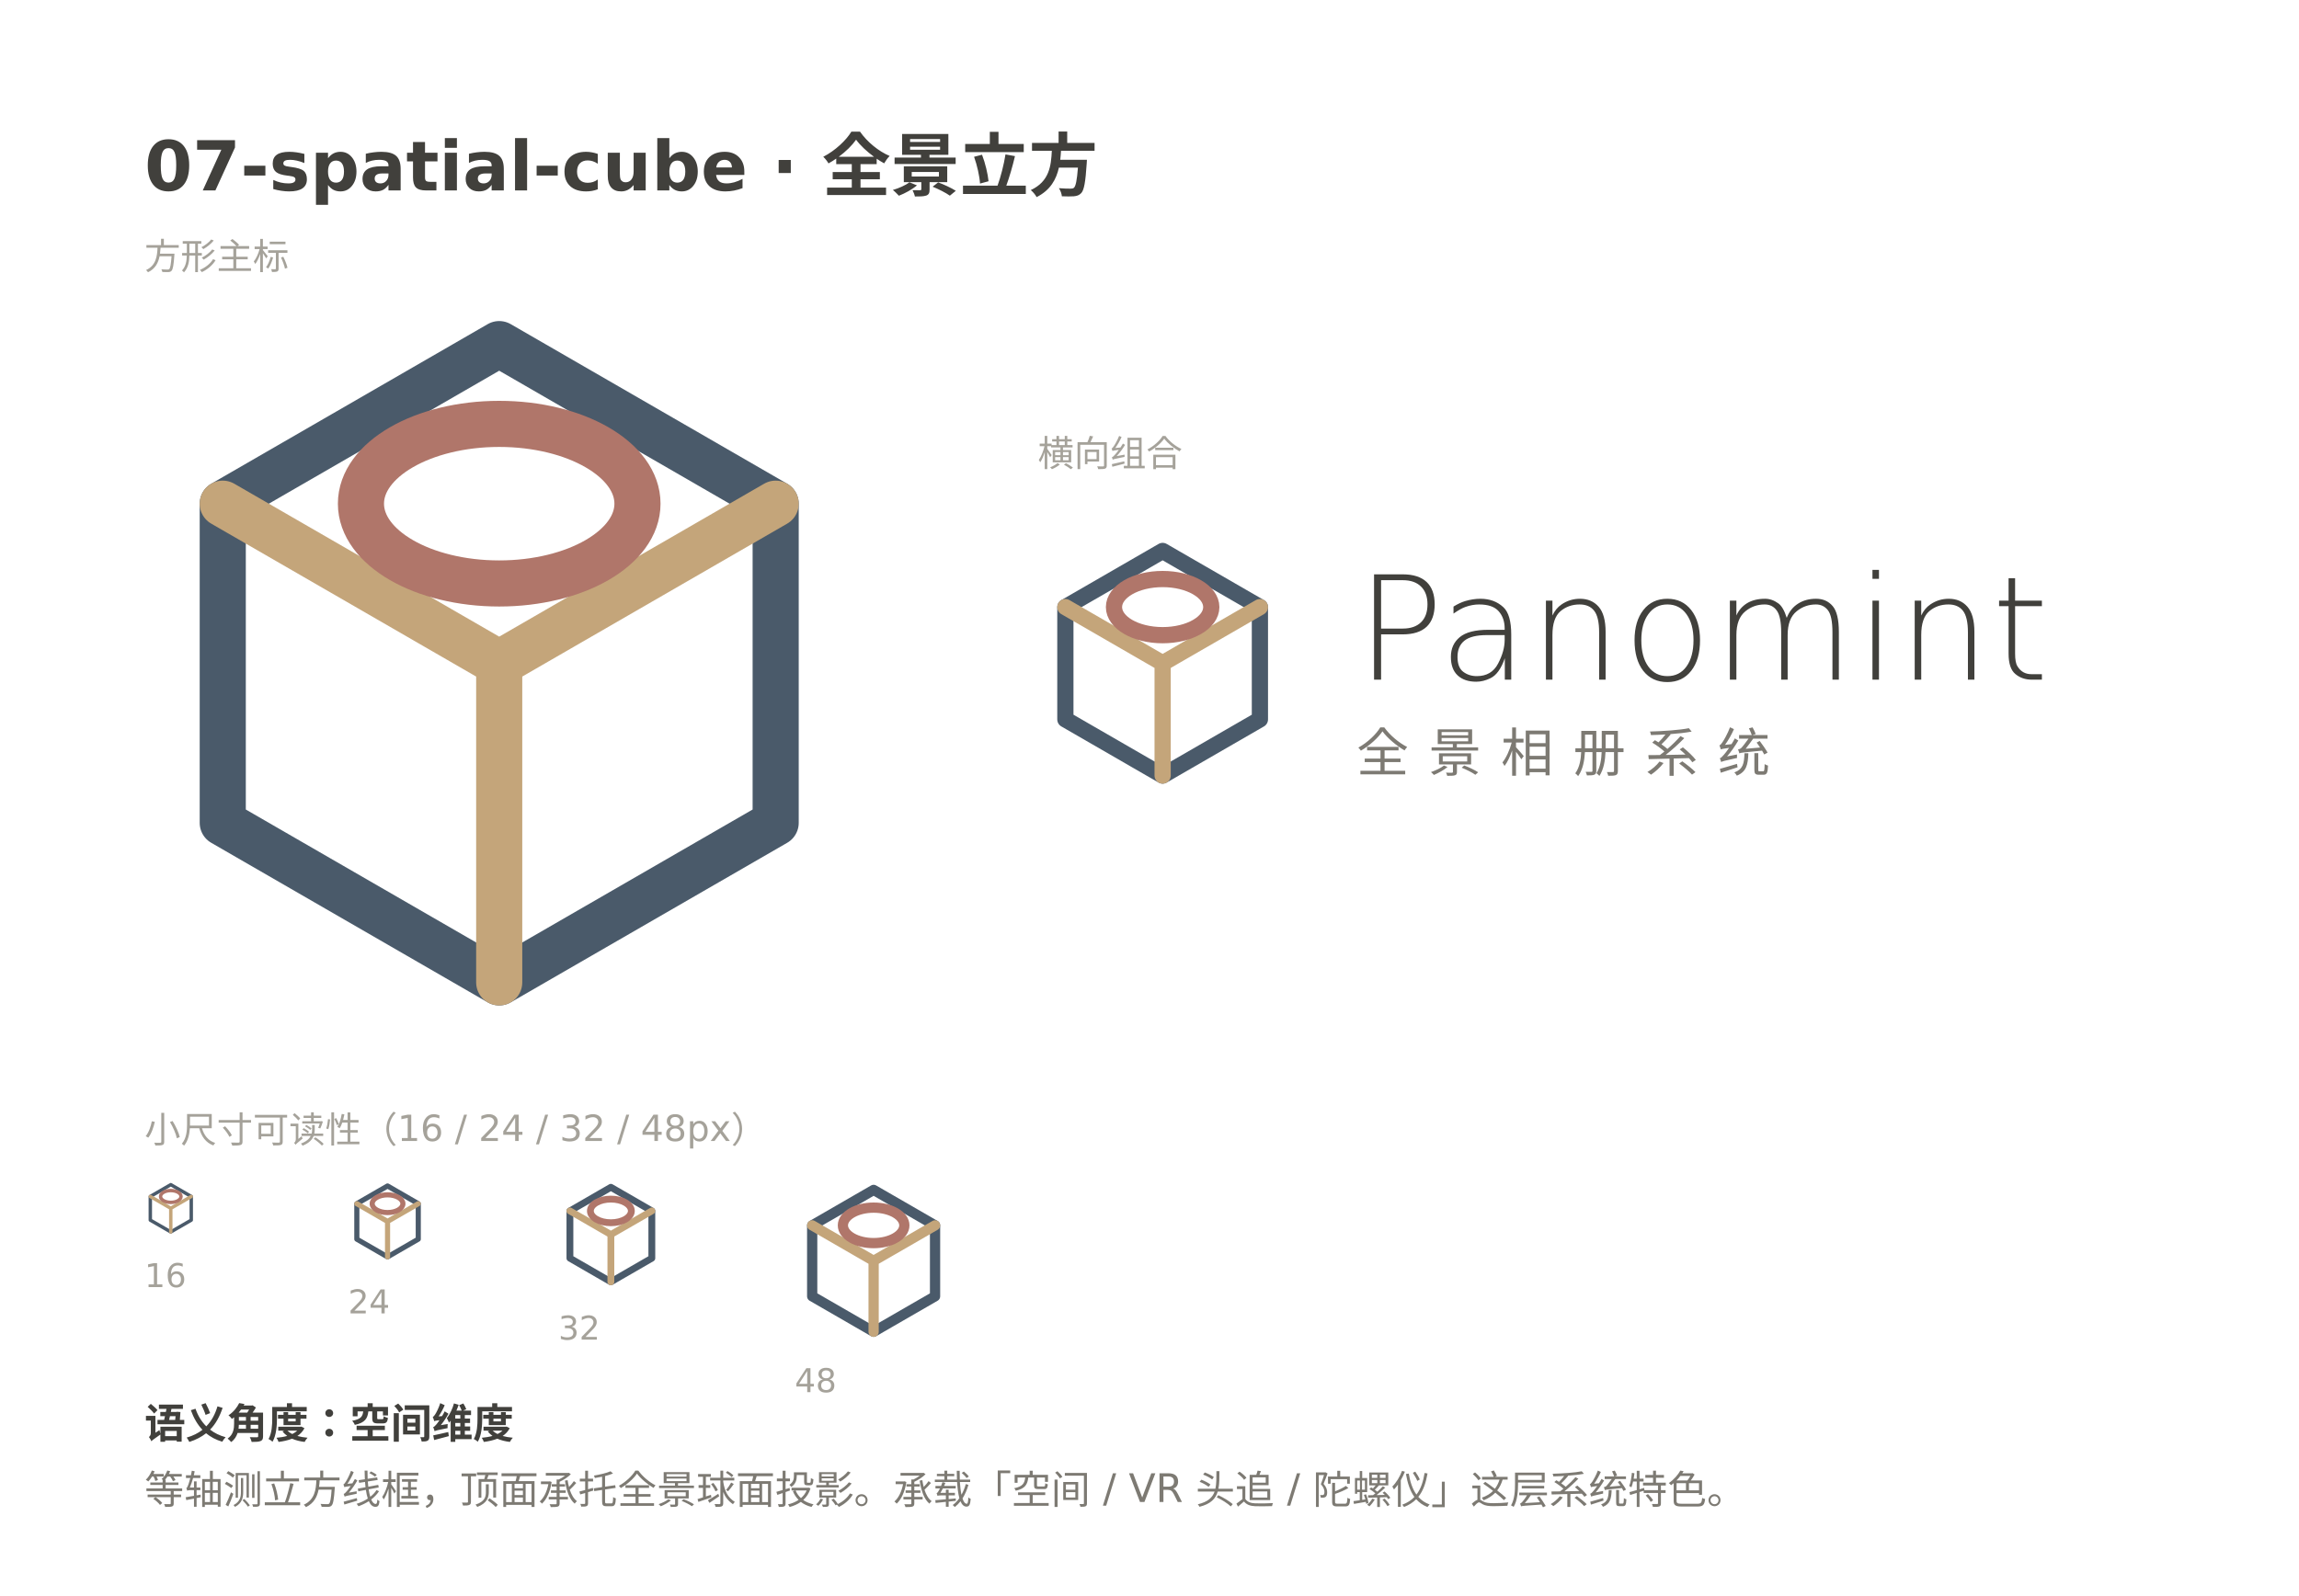
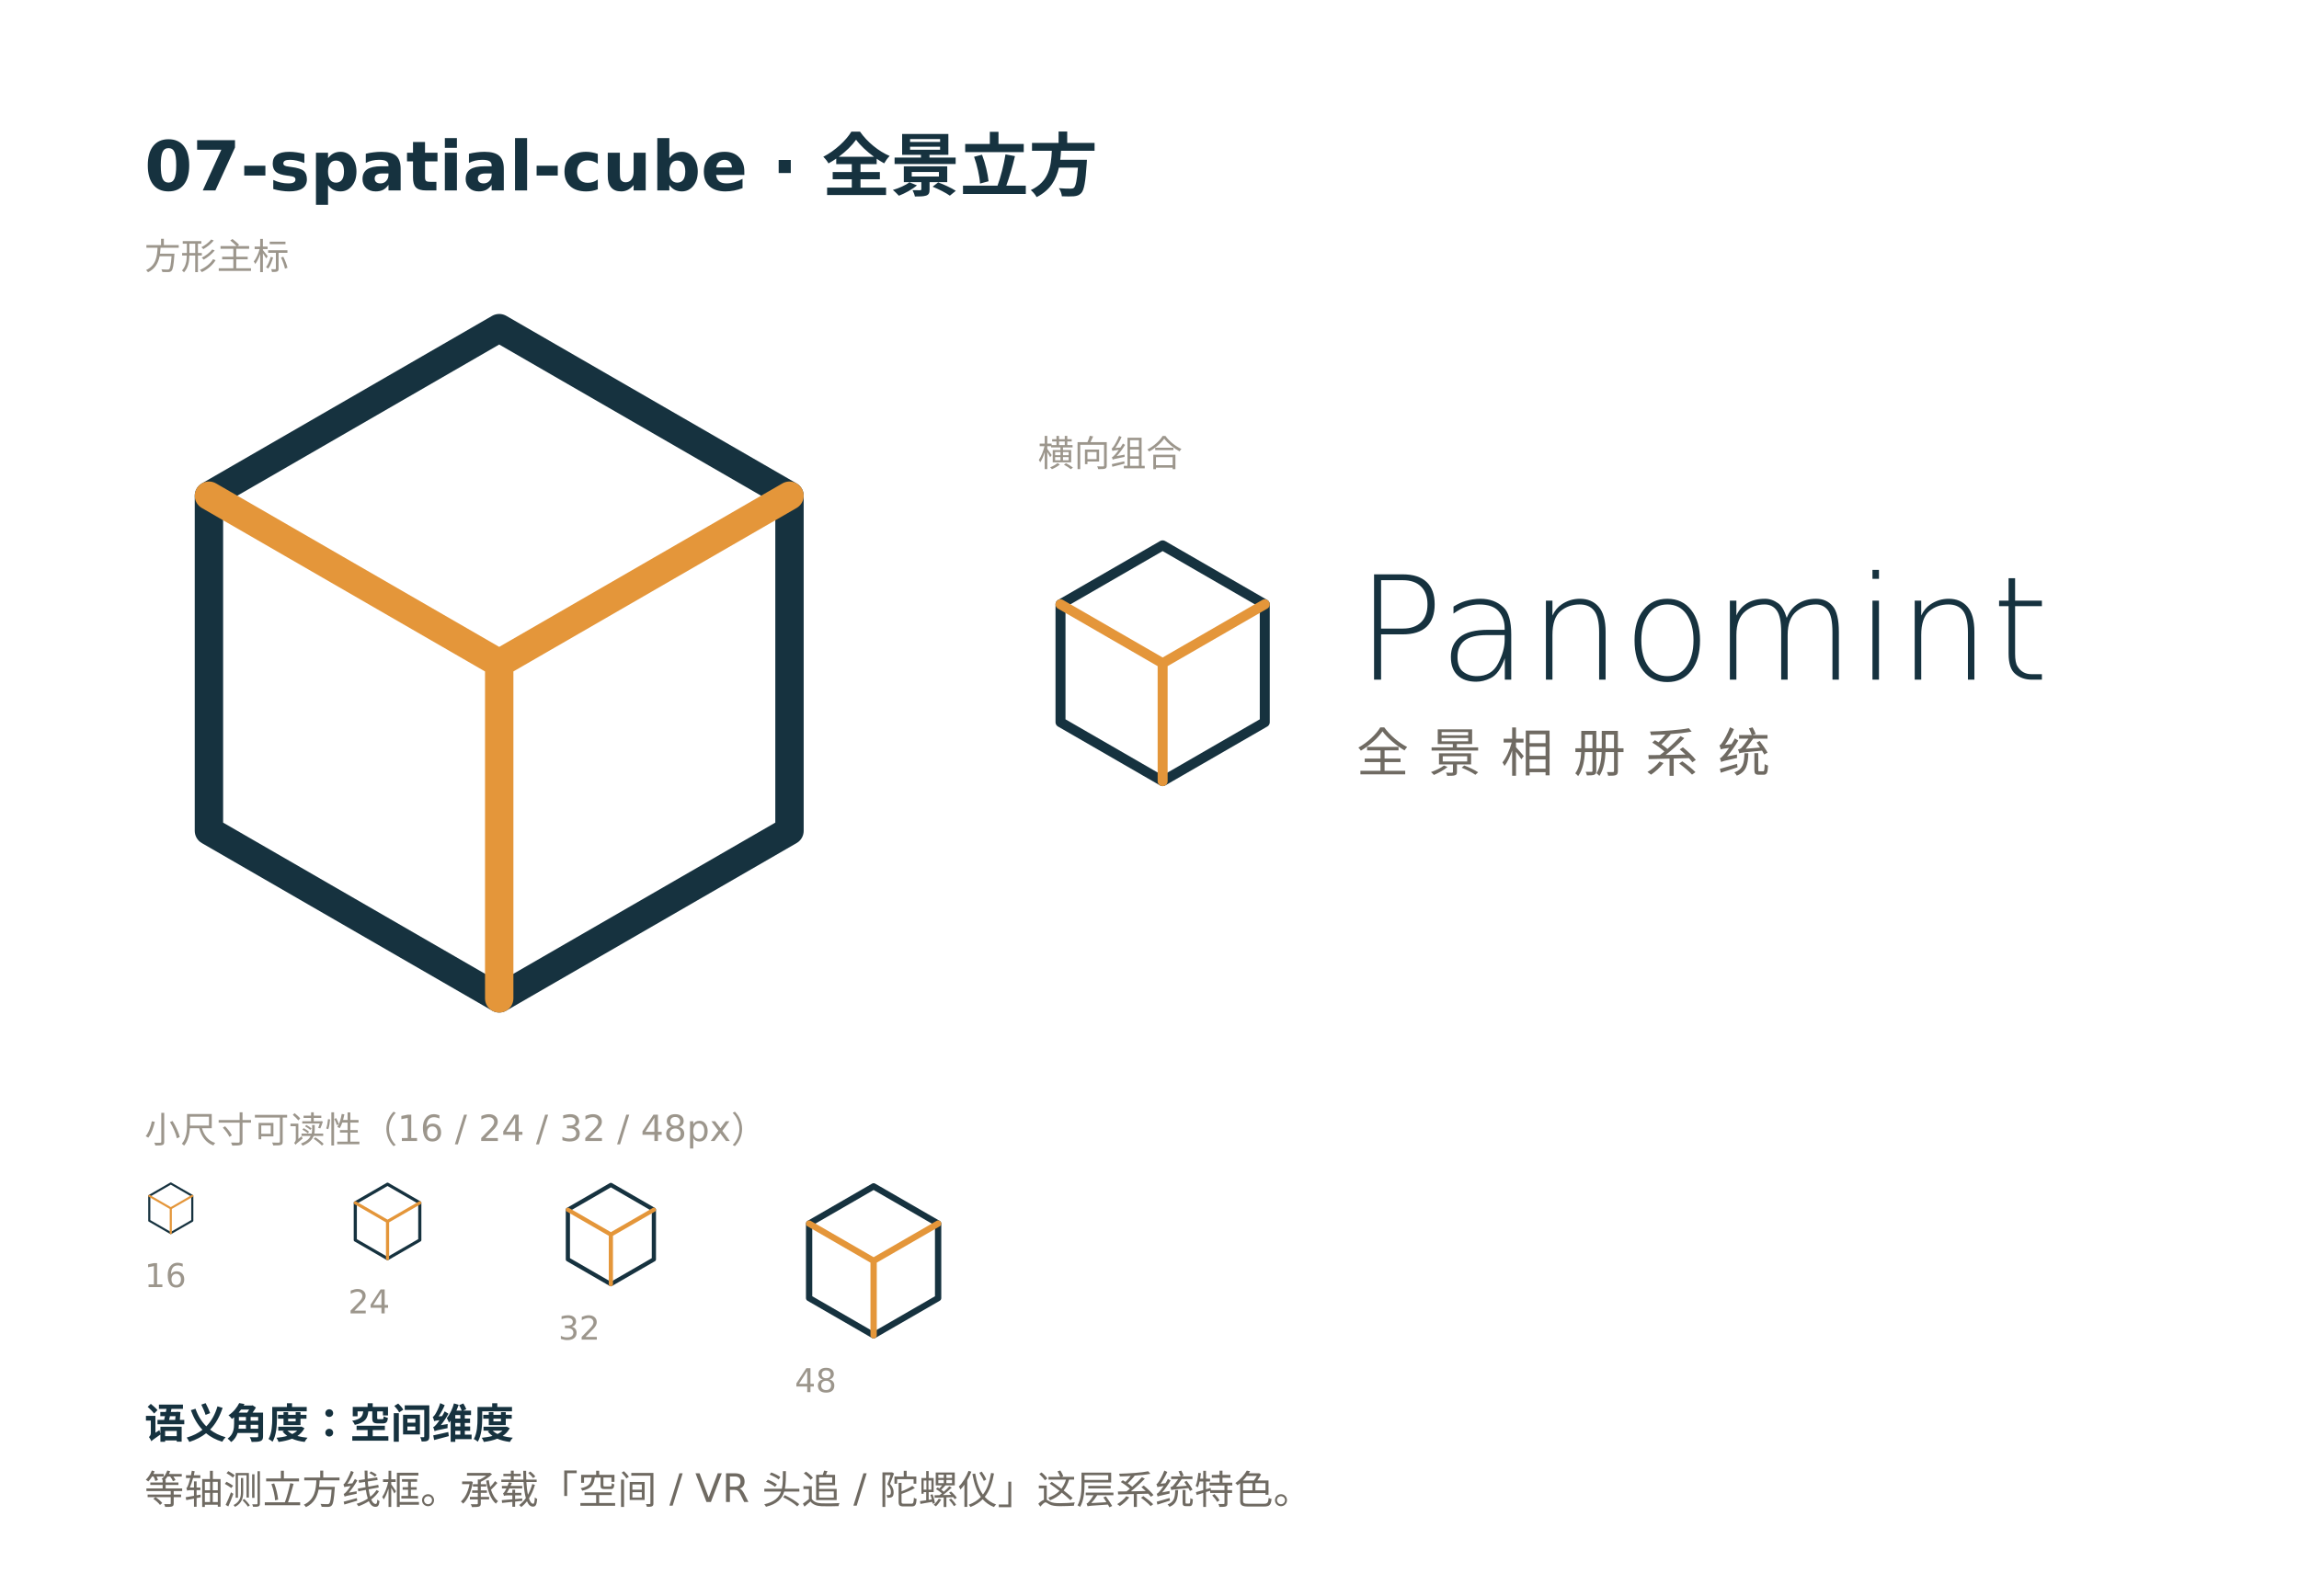
<svg xmlns="http://www.w3.org/2000/svg" width="700" height="486" viewBox="0 0 700 486">
-   <text x="44.0" y="58.0" font-family="&quot;Outfit&quot;,&quot;Segoe UI&quot;,&quot;Noto Sans SC&quot;,&quot;PingFang SC&quot;,&quot;Microsoft YaHei&quot;,&quot;DejaVu Sans&quot;,&quot;Liberation Sans&quot;,&quot;Helvetica Neue&quot;,sans-serif" font-size="21" font-weight="600" fill="#41403c" text-anchor="start">07-spatial-cube  ·  全景立方</text>
-   <text x="44.0" y="82.0" font-family="&quot;Outfit&quot;,&quot;Segoe UI&quot;,&quot;Noto Sans SC&quot;,&quot;PingFang SC&quot;,&quot;Microsoft YaHei&quot;,&quot;DejaVu Sans&quot;,&quot;Liberation Sans&quot;,&quot;Helvetica Neue&quot;,sans-serif" font-size="11" font-weight="400" fill="#a5a29a" text-anchor="start">方形主标</text>
+   <text x="44.0" y="58.0" font-family="&quot;Outfit&quot;,&quot;Segoe UI&quot;,&quot;Noto Sans SC&quot;,&quot;PingFang SC&quot;,&quot;Microsoft YaHei&quot;,&quot;DejaVu Sans&quot;,&quot;Liberation Sans&quot;,&quot;Helvetica Neue&quot;,sans-serif" font-size="21" font-weight="600" fill="#16323F" text-anchor="start">07-spatial-cube  ·  全景立方</text>
+   <text x="44.0" y="82.0" font-family="&quot;Outfit&quot;,&quot;Segoe UI&quot;,&quot;Noto Sans SC&quot;,&quot;PingFang SC&quot;,&quot;Microsoft YaHei&quot;,&quot;DejaVu Sans&quot;,&quot;Liberation Sans&quot;,&quot;Helvetica Neue&quot;,sans-serif" font-size="11" font-weight="400" fill="#9c968c" text-anchor="start">方形主标</text>
  <svg x="44" y="94" width="216" height="216" viewBox="0 0 100 100" fill="none">
-     <polygon points="50,5 88.97,27.5 88.97,72.5 50,95 11.03,72.5 11.03,27.5" fill="none" stroke="#4a5a6a" stroke-width="6.5" stroke-linecap="round" stroke-linejoin="round" />
-     <path d="M50 50 L11.03 27.5 M50 50 L88.97 27.5 M50 50 L50 95" fill="none" stroke="#c4a57a" stroke-width="6.5" stroke-linecap="round" stroke-linejoin="round" />
-     <ellipse cx="50" cy="27.5" rx="19.49" ry="11.25" fill="none" stroke="#b0766a" stroke-width="6.5" stroke-linecap="round" stroke-linejoin="round" />
+     <g transform="translate(50 50) scale(1.05) translate(-50 -50)">
+       <polygon points="50,5 88.97,27.5 88.97,72.5 50,95 11.03,72.5 11.03,27.5" fill="none" stroke="#16323F" stroke-width="3.81" stroke-linecap="round" stroke-linejoin="round" />
+       <path d="M50 50 L11.03 27.5 M50 50 L88.97 27.5 M50 50 L50 95" fill="none" stroke="#E4963A" stroke-width="3.81" stroke-linecap="round" stroke-linejoin="round" />
+     </g>
  </svg>
-   <text x="316.0" y="142.0" font-family="&quot;Outfit&quot;,&quot;Segoe UI&quot;,&quot;Noto Sans SC&quot;,&quot;PingFang SC&quot;,&quot;Microsoft YaHei&quot;,&quot;DejaVu Sans&quot;,&quot;Liberation Sans&quot;,&quot;Helvetica Neue&quot;,sans-serif" font-size="11" font-weight="400" fill="#a5a29a" text-anchor="start">横向组合</text>
+   <text x="316.0" y="142.0" font-family="&quot;Outfit&quot;,&quot;Segoe UI&quot;,&quot;Noto Sans SC&quot;,&quot;PingFang SC&quot;,&quot;Microsoft YaHei&quot;,&quot;DejaVu Sans&quot;,&quot;Liberation Sans&quot;,&quot;Helvetica Neue&quot;,sans-serif" font-size="11" font-weight="400" fill="#9c968c" text-anchor="start">横向组合</text>
  <svg x="316" y="154" width="340" height="96" viewBox="0 0 340 96">
    <svg x="0" y="10" width="76" height="76" viewBox="0 0 100 100">
-       <polygon points="50,5 88.97,27.5 88.97,72.5 50,95 11.03,72.5 11.03,27.5" fill="none" stroke="#4a5a6a" stroke-width="6.5" stroke-linecap="round" stroke-linejoin="round" />
-       <path d="M50 50 L11.03 27.5 M50 50 L88.97 27.5 M50 50 L50 95" fill="none" stroke="#c4a57a" stroke-width="6.5" stroke-linecap="round" stroke-linejoin="round" />
-       <ellipse cx="50" cy="27.5" rx="19.49" ry="11.25" fill="none" stroke="#b0766a" stroke-width="6.5" stroke-linecap="round" stroke-linejoin="round" />
+       <g transform="translate(50 50) scale(1.05) translate(-50 -50)">
+         <polygon points="50,5 88.97,27.5 88.97,72.5 50,95 11.03,72.5 11.03,27.5" fill="none" stroke="#16323F" stroke-width="3.81" stroke-linecap="round" stroke-linejoin="round" />
+         <path d="M50 50 L11.03 27.5 M50 50 L88.97 27.5 M50 50 L50 95" fill="none" stroke="#E4963A" stroke-width="3.81" stroke-linecap="round" stroke-linejoin="round" />
+       </g>
    </svg>
-     <text x="97.0" y="53.0" font-family="&quot;Outfit&quot;,&quot;Segoe UI&quot;,&quot;Noto Sans SC&quot;,&quot;PingFang SC&quot;,&quot;Microsoft YaHei&quot;,&quot;DejaVu Sans&quot;,&quot;Liberation Sans&quot;,&quot;Helvetica Neue&quot;,sans-serif" font-size="44" font-weight="300" fill="#41403c" text-anchor="start" letter-spacing="0.6">Panomint</text>
-     <text x="97.0" y="81.0" font-family="&quot;Outfit&quot;,&quot;Segoe UI&quot;,&quot;Noto Sans SC&quot;,&quot;PingFang SC&quot;,&quot;Microsoft YaHei&quot;,&quot;DejaVu Sans&quot;,&quot;Liberation Sans&quot;,&quot;Helvetica Neue&quot;,sans-serif" font-size="16" font-weight="300" fill="#7d7a73" text-anchor="start" letter-spacing="6">全景相册系统</text>
+     <text x="97.0" y="53.0" font-family="&quot;Outfit&quot;,&quot;Segoe UI&quot;,&quot;Noto Sans SC&quot;,&quot;PingFang SC&quot;,&quot;Microsoft YaHei&quot;,&quot;DejaVu Sans&quot;,&quot;Liberation Sans&quot;,&quot;Helvetica Neue&quot;,sans-serif" font-size="44" font-weight="300" fill="#16323F" text-anchor="start" letter-spacing="0.6">Panomint</text>
+     <text x="97.0" y="81.0" font-family="&quot;Outfit&quot;,&quot;Segoe UI&quot;,&quot;Noto Sans SC&quot;,&quot;PingFang SC&quot;,&quot;Microsoft YaHei&quot;,&quot;DejaVu Sans&quot;,&quot;Liberation Sans&quot;,&quot;Helvetica Neue&quot;,sans-serif" font-size="16" font-weight="300" fill="#6f6a62" text-anchor="start" letter-spacing="6">全景相册系统</text>
  </svg>
-   <text x="44.0" y="348.0" font-family="&quot;Outfit&quot;,&quot;Segoe UI&quot;,&quot;Noto Sans SC&quot;,&quot;PingFang SC&quot;,&quot;Microsoft YaHei&quot;,&quot;DejaVu Sans&quot;,&quot;Liberation Sans&quot;,&quot;Helvetica Neue&quot;,sans-serif" font-size="11" font-weight="400" fill="#a5a29a" text-anchor="start">小尺寸可读性（16 / 24 / 32 / 48px）</text>
+   <text x="44.0" y="348.0" font-family="&quot;Outfit&quot;,&quot;Segoe UI&quot;,&quot;Noto Sans SC&quot;,&quot;PingFang SC&quot;,&quot;Microsoft YaHei&quot;,&quot;DejaVu Sans&quot;,&quot;Liberation Sans&quot;,&quot;Helvetica Neue&quot;,sans-serif" font-size="11" font-weight="400" fill="#9c968c" text-anchor="start">小尺寸可读性（16 / 24 / 32 / 48px）</text>
  <svg x="44" y="360" width="16" height="16" viewBox="0 0 100 100" fill="none">
-     <polygon points="50,5 88.97,27.5 88.97,72.5 50,95 11.03,72.5 11.03,27.5" fill="none" stroke="#4a5a6a" stroke-width="6.5" stroke-linecap="round" stroke-linejoin="round" />
-     <path d="M50 50 L11.03 27.5 M50 50 L88.97 27.5 M50 50 L50 95" fill="none" stroke="#c4a57a" stroke-width="6.5" stroke-linecap="round" stroke-linejoin="round" />
-     <ellipse cx="50" cy="27.5" rx="19.49" ry="11.25" fill="none" stroke="#b0766a" stroke-width="6.5" stroke-linecap="round" stroke-linejoin="round" />
+     <g transform="translate(50 50) scale(1.05) translate(-50 -50)">
+       <polygon points="50,5 88.97,27.5 88.97,72.5 50,95 11.03,72.5 11.03,27.5" fill="none" stroke="#16323F" stroke-width="3.81" stroke-linecap="round" stroke-linejoin="round" />
+       <path d="M50 50 L11.03 27.5 M50 50 L88.97 27.5 M50 50 L50 95" fill="none" stroke="#E4963A" stroke-width="3.81" stroke-linecap="round" stroke-linejoin="round" />
+     </g>
  </svg>
-   <text x="44.0" y="392.0" font-family="&quot;Outfit&quot;,&quot;Segoe UI&quot;,&quot;Noto Sans SC&quot;,&quot;PingFang SC&quot;,&quot;Microsoft YaHei&quot;,&quot;DejaVu Sans&quot;,&quot;Liberation Sans&quot;,&quot;Helvetica Neue&quot;,sans-serif" font-size="10" font-weight="400" fill="#a5a29a" text-anchor="start">16</text>
+   <text x="44.0" y="392.0" font-family="&quot;Outfit&quot;,&quot;Segoe UI&quot;,&quot;Noto Sans SC&quot;,&quot;PingFang SC&quot;,&quot;Microsoft YaHei&quot;,&quot;DejaVu Sans&quot;,&quot;Liberation Sans&quot;,&quot;Helvetica Neue&quot;,sans-serif" font-size="10" font-weight="400" fill="#9c968c" text-anchor="start">16</text>
  <svg x="106" y="360" width="24" height="24" viewBox="0 0 100 100" fill="none">
-     <polygon points="50,5 88.97,27.5 88.97,72.5 50,95 11.03,72.5 11.03,27.5" fill="none" stroke="#4a5a6a" stroke-width="6.5" stroke-linecap="round" stroke-linejoin="round" />
-     <path d="M50 50 L11.03 27.5 M50 50 L88.97 27.5 M50 50 L50 95" fill="none" stroke="#c4a57a" stroke-width="6.5" stroke-linecap="round" stroke-linejoin="round" />
-     <ellipse cx="50" cy="27.5" rx="19.49" ry="11.25" fill="none" stroke="#b0766a" stroke-width="6.5" stroke-linecap="round" stroke-linejoin="round" />
+     <g transform="translate(50 50) scale(1.05) translate(-50 -50)">
+       <polygon points="50,5 88.97,27.5 88.97,72.5 50,95 11.03,72.5 11.03,27.5" fill="none" stroke="#16323F" stroke-width="3.81" stroke-linecap="round" stroke-linejoin="round" />
+       <path d="M50 50 L11.03 27.5 M50 50 L88.97 27.5 M50 50 L50 95" fill="none" stroke="#E4963A" stroke-width="3.81" stroke-linecap="round" stroke-linejoin="round" />
+     </g>
  </svg>
-   <text x="106.0" y="400.0" font-family="&quot;Outfit&quot;,&quot;Segoe UI&quot;,&quot;Noto Sans SC&quot;,&quot;PingFang SC&quot;,&quot;Microsoft YaHei&quot;,&quot;DejaVu Sans&quot;,&quot;Liberation Sans&quot;,&quot;Helvetica Neue&quot;,sans-serif" font-size="10" font-weight="400" fill="#a5a29a" text-anchor="start">24</text>
+   <text x="106.0" y="400.0" font-family="&quot;Outfit&quot;,&quot;Segoe UI&quot;,&quot;Noto Sans SC&quot;,&quot;PingFang SC&quot;,&quot;Microsoft YaHei&quot;,&quot;DejaVu Sans&quot;,&quot;Liberation Sans&quot;,&quot;Helvetica Neue&quot;,sans-serif" font-size="10" font-weight="400" fill="#9c968c" text-anchor="start">24</text>
  <svg x="170" y="360" width="32" height="32" viewBox="0 0 100 100" fill="none">
-     <polygon points="50,5 88.97,27.5 88.97,72.5 50,95 11.03,72.5 11.03,27.5" fill="none" stroke="#4a5a6a" stroke-width="6.5" stroke-linecap="round" stroke-linejoin="round" />
-     <path d="M50 50 L11.03 27.5 M50 50 L88.97 27.5 M50 50 L50 95" fill="none" stroke="#c4a57a" stroke-width="6.5" stroke-linecap="round" stroke-linejoin="round" />
-     <ellipse cx="50" cy="27.5" rx="19.49" ry="11.25" fill="none" stroke="#b0766a" stroke-width="6.5" stroke-linecap="round" stroke-linejoin="round" />
+     <g transform="translate(50 50) scale(1.05) translate(-50 -50)">
+       <polygon points="50,5 88.97,27.5 88.97,72.5 50,95 11.03,72.5 11.03,27.5" fill="none" stroke="#16323F" stroke-width="3.81" stroke-linecap="round" stroke-linejoin="round" />
+       <path d="M50 50 L11.03 27.5 M50 50 L88.97 27.5 M50 50 L50 95" fill="none" stroke="#E4963A" stroke-width="3.81" stroke-linecap="round" stroke-linejoin="round" />
+     </g>
  </svg>
-   <text x="170.0" y="408.0" font-family="&quot;Outfit&quot;,&quot;Segoe UI&quot;,&quot;Noto Sans SC&quot;,&quot;PingFang SC&quot;,&quot;Microsoft YaHei&quot;,&quot;DejaVu Sans&quot;,&quot;Liberation Sans&quot;,&quot;Helvetica Neue&quot;,sans-serif" font-size="10" font-weight="400" fill="#a5a29a" text-anchor="start">32</text>
+   <text x="170.0" y="408.0" font-family="&quot;Outfit&quot;,&quot;Segoe UI&quot;,&quot;Noto Sans SC&quot;,&quot;PingFang SC&quot;,&quot;Microsoft YaHei&quot;,&quot;DejaVu Sans&quot;,&quot;Liberation Sans&quot;,&quot;Helvetica Neue&quot;,sans-serif" font-size="10" font-weight="400" fill="#9c968c" text-anchor="start">32</text>
  <svg x="242" y="360" width="48" height="48" viewBox="0 0 100 100" fill="none">
-     <polygon points="50,5 88.97,27.5 88.97,72.5 50,95 11.03,72.5 11.03,27.5" fill="none" stroke="#4a5a6a" stroke-width="6.5" stroke-linecap="round" stroke-linejoin="round" />
-     <path d="M50 50 L11.03 27.5 M50 50 L88.97 27.5 M50 50 L50 95" fill="none" stroke="#c4a57a" stroke-width="6.5" stroke-linecap="round" stroke-linejoin="round" />
-     <ellipse cx="50" cy="27.5" rx="19.49" ry="11.25" fill="none" stroke="#b0766a" stroke-width="6.5" stroke-linecap="round" stroke-linejoin="round" />
+     <g transform="translate(50 50) scale(1.05) translate(-50 -50)">
+       <polygon points="50,5 88.97,27.5 88.97,72.5 50,95 11.03,72.5 11.03,27.5" fill="none" stroke="#16323F" stroke-width="3.81" stroke-linecap="round" stroke-linejoin="round" />
+       <path d="M50 50 L11.03 27.5 M50 50 L88.97 27.5 M50 50 L50 95" fill="none" stroke="#E4963A" stroke-width="3.81" stroke-linecap="round" stroke-linejoin="round" />
+     </g>
  </svg>
-   <text x="242.0" y="424.0" font-family="&quot;Outfit&quot;,&quot;Segoe UI&quot;,&quot;Noto Sans SC&quot;,&quot;PingFang SC&quot;,&quot;Microsoft YaHei&quot;,&quot;DejaVu Sans&quot;,&quot;Liberation Sans&quot;,&quot;Helvetica Neue&quot;,sans-serif" font-size="10" font-weight="400" fill="#a5a29a" text-anchor="start">48</text>
-   <text x="44.0" y="438.0" font-family="&quot;Outfit&quot;,&quot;Segoe UI&quot;,&quot;Noto Sans SC&quot;,&quot;PingFang SC&quot;,&quot;Microsoft YaHei&quot;,&quot;DejaVu Sans&quot;,&quot;Liberation Sans&quot;,&quot;Helvetica Neue&quot;,sans-serif" font-size="12.5" font-weight="600" fill="#41403c" text-anchor="start">语义角度：空间维度</text>
-   <text x="44.0" y="458.0" font-family="&quot;Outfit&quot;,&quot;Segoe UI&quot;,&quot;Noto Sans SC&quot;,&quot;PingFang SC&quot;,&quot;Microsoft YaHei&quot;,&quot;DejaVu Sans&quot;,&quot;Liberation Sans&quot;,&quot;Helvetica Neue&quot;,sans-serif" font-size="12" font-weight="400" fill="#7d7a73" text-anchor="start">等轴测立方线框，顶面承托全景球面投影。承载「空间 / VR 头追 / 陀螺仪」这层系统特色。</text>
-   <text x="44.0" y="475.0" font-family="&quot;Outfit&quot;,&quot;Segoe UI&quot;,&quot;Noto Sans SC&quot;,&quot;PingFang SC&quot;,&quot;Microsoft YaHei&quot;,&quot;DejaVu Sans&quot;,&quot;Liberation Sans&quot;,&quot;Helvetica Neue&quot;,sans-serif" font-size="12" font-weight="400" fill="#7d7a73" text-anchor="start" />
+   <text x="242.0" y="424.0" font-family="&quot;Outfit&quot;,&quot;Segoe UI&quot;,&quot;Noto Sans SC&quot;,&quot;PingFang SC&quot;,&quot;Microsoft YaHei&quot;,&quot;DejaVu Sans&quot;,&quot;Liberation Sans&quot;,&quot;Helvetica Neue&quot;,sans-serif" font-size="10" font-weight="400" fill="#9c968c" text-anchor="start">48</text>
+   <text x="44.0" y="438.0" font-family="&quot;Outfit&quot;,&quot;Segoe UI&quot;,&quot;Noto Sans SC&quot;,&quot;PingFang SC&quot;,&quot;Microsoft YaHei&quot;,&quot;DejaVu Sans&quot;,&quot;Liberation Sans&quot;,&quot;Helvetica Neue&quot;,sans-serif" font-size="12.5" font-weight="600" fill="#16323F" text-anchor="start">语义角度：空间维度</text>
+   <text x="44.0" y="458.0" font-family="&quot;Outfit&quot;,&quot;Segoe UI&quot;,&quot;Noto Sans SC&quot;,&quot;PingFang SC&quot;,&quot;Microsoft YaHei&quot;,&quot;DejaVu Sans&quot;,&quot;Liberation Sans&quot;,&quot;Helvetica Neue&quot;,sans-serif" font-size="12" font-weight="400" fill="#6f6a62" text-anchor="start">等轴测立方线框。承载「空间 / VR 头追 / 陀螺仪」这层系统特色。</text>
+   <text x="44.0" y="475.0" font-family="&quot;Outfit&quot;,&quot;Segoe UI&quot;,&quot;Noto Sans SC&quot;,&quot;PingFang SC&quot;,&quot;Microsoft YaHei&quot;,&quot;DejaVu Sans&quot;,&quot;Liberation Sans&quot;,&quot;Helvetica Neue&quot;,sans-serif" font-size="12" font-weight="400" fill="#6f6a62" text-anchor="start" />
</svg>
